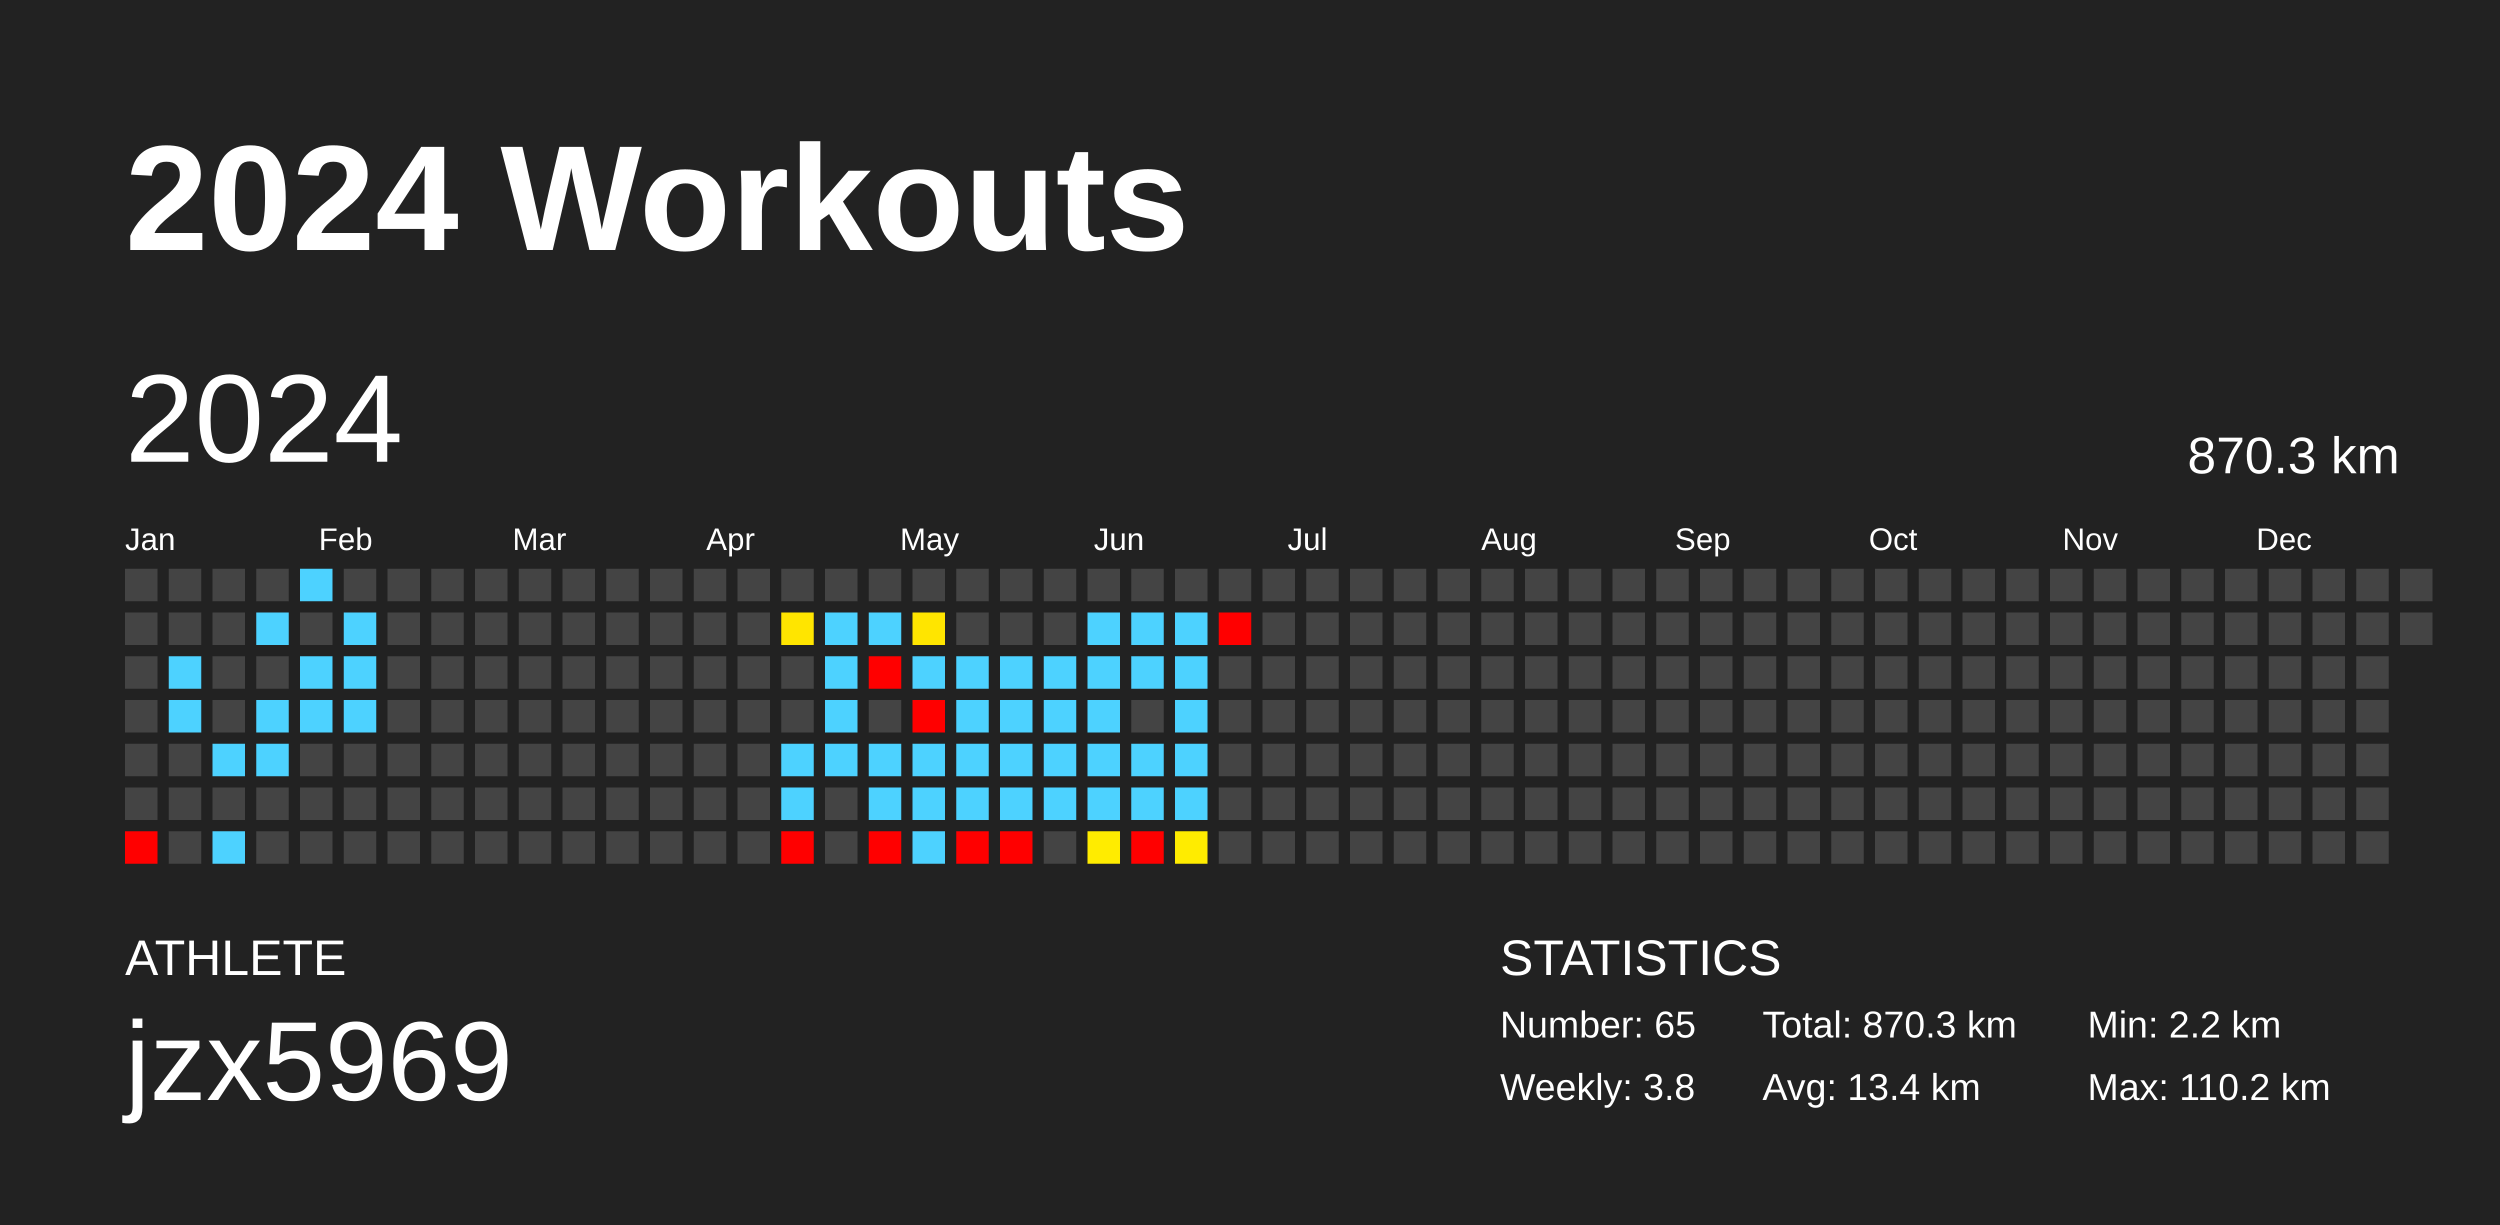
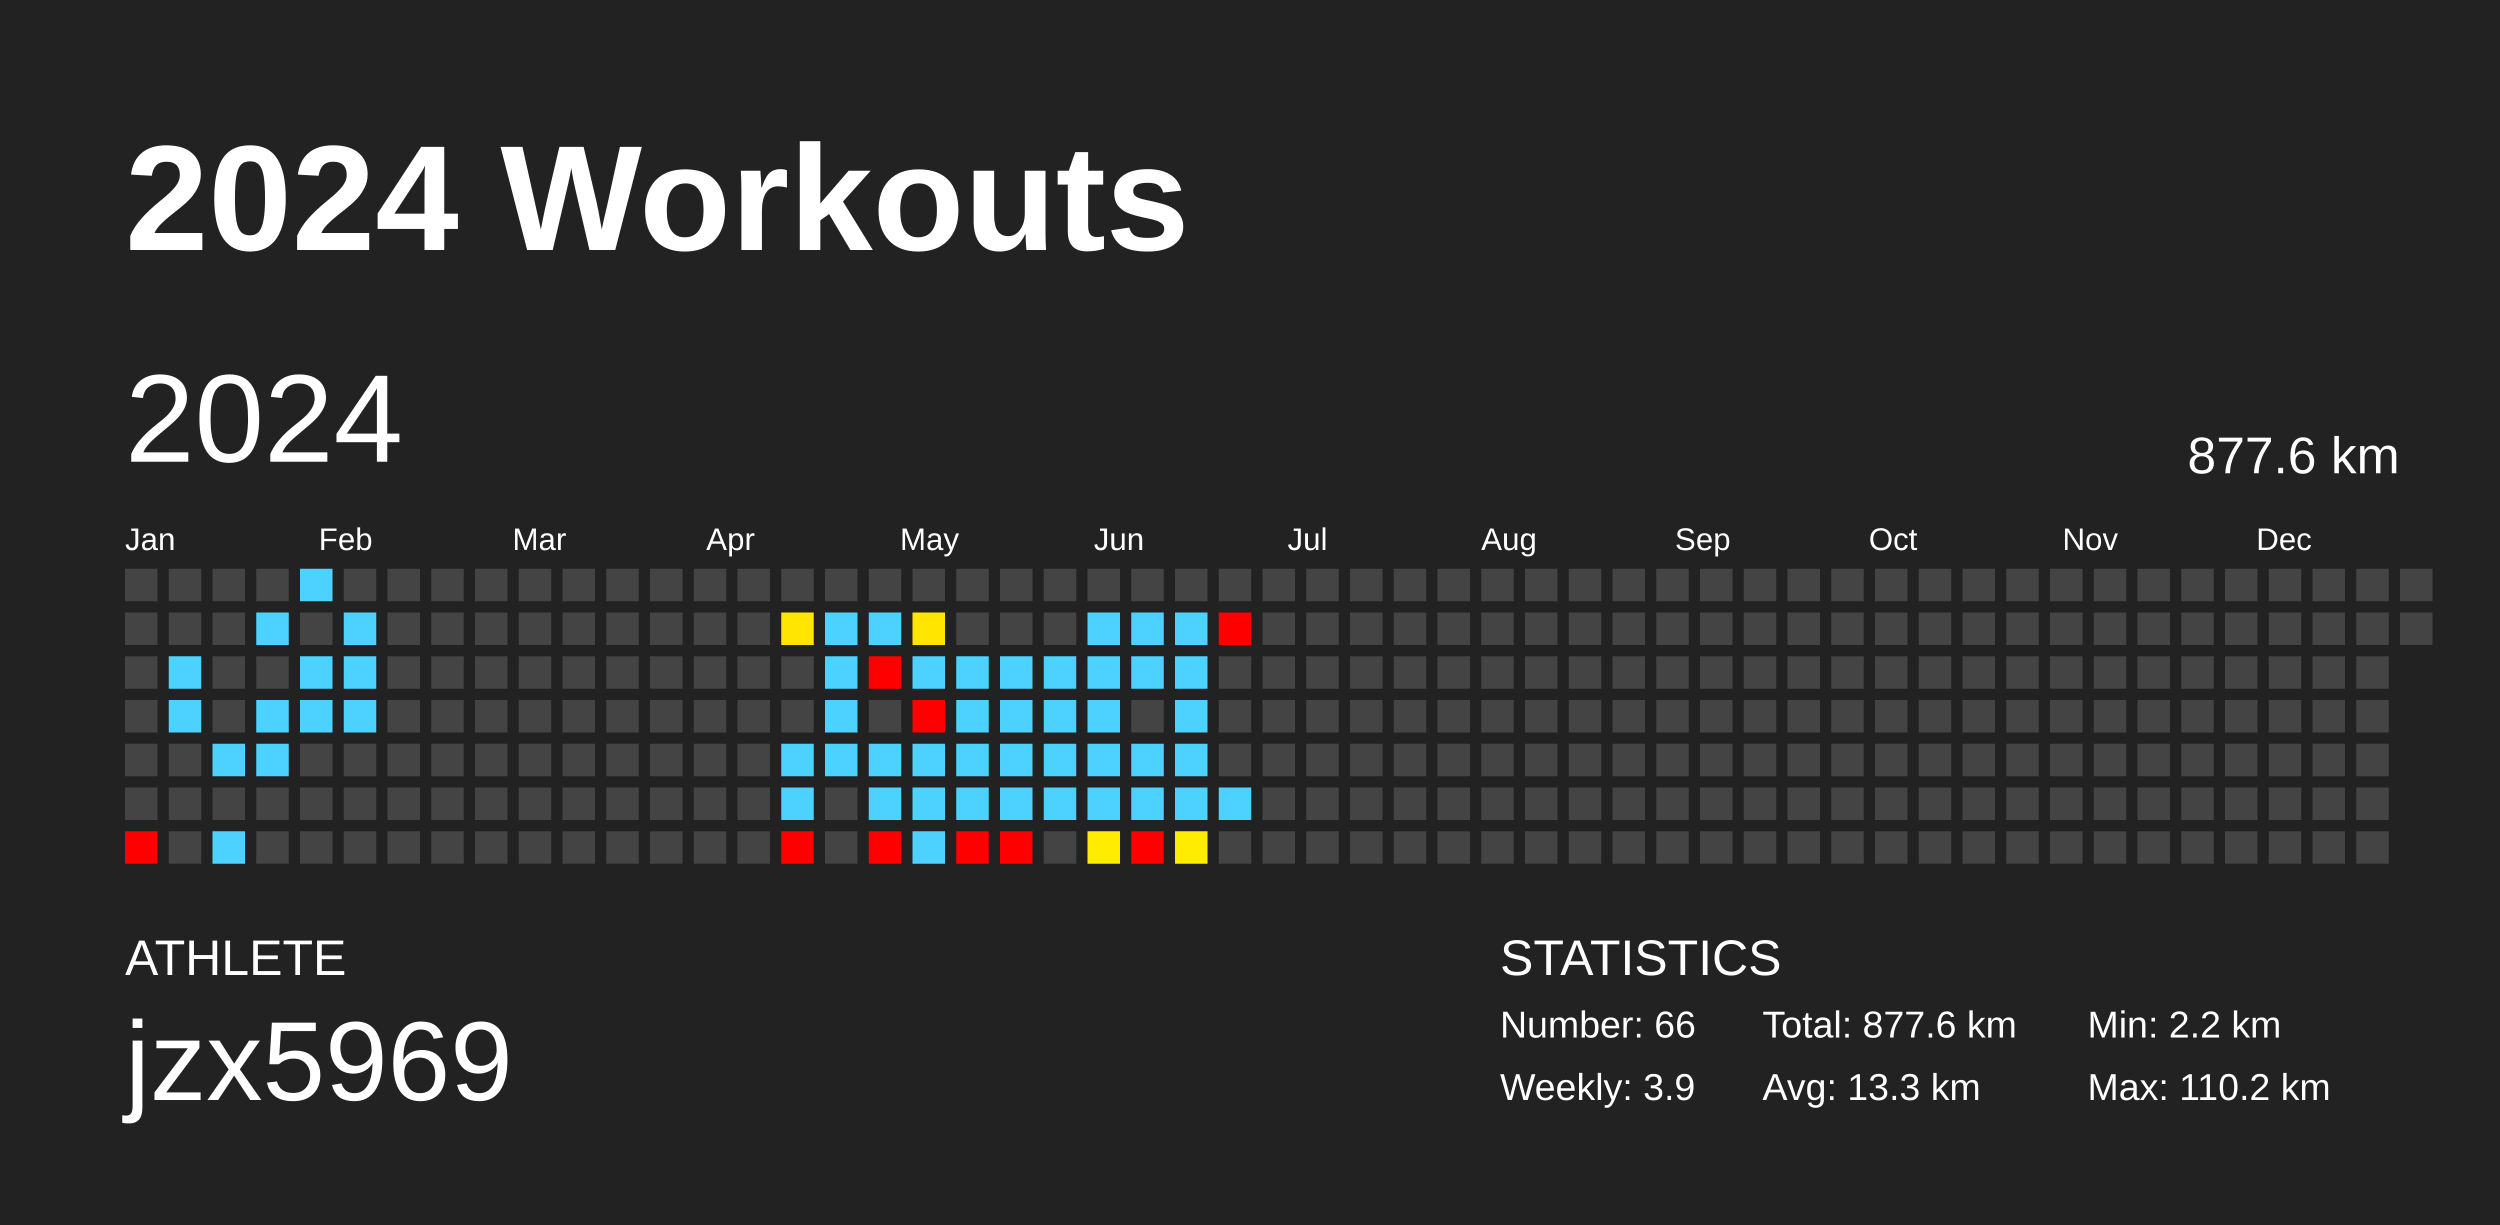
<svg xmlns="http://www.w3.org/2000/svg" baseProfile="full" height="98mm" version="1.1" viewBox="0,0,200,98" width="200mm">
  <defs />
  <rect fill="#222222" height="98" width="200" x="0" y="0" />
  <text fill="#FFFFFF" style="font-size:12px; font-family:Arial; font-weight:bold;" x="10" y="20">2024 Workouts</text>
  <text fill="#FFFFFF" style="font-size:4px; font-family:Arial" x="10" y="78">ATHLETE</text>
  <text fill="#FFFFFF" style="font-size:9px; font-family:Arial" x="10" y="88">jzx5969</text>
  <text fill="#FFFFFF" style="font-size:4px; font-family:Arial" x="120" y="78">STATISTICS</text>
-   <text fill="#FFFFFF" style="font-size:3px; font-family:Arial" x="120" y="83">Number: 65</text>
-   <text fill="#FFFFFF" style="font-size:3px; font-family:Arial" x="120" y="88">Weekly: 3.8</text>
-   <text fill="#FFFFFF" style="font-size:3px; font-family:Arial" x="141" y="83">Total: 870.3 km</text>
-   <text fill="#FFFFFF" style="font-size:3px; font-family:Arial" x="141" y="88">Avg: 13.4 km</text>
+   <text fill="#FFFFFF" style="font-size:3px; font-family:Arial" x="120" y="83">Number: 66</text>
+   <text fill="#FFFFFF" style="font-size:3px; font-family:Arial" x="120" y="88">Weekly: 3.9</text>
+   <text fill="#FFFFFF" style="font-size:3px; font-family:Arial" x="141" y="83">Total: 877.6 km</text>
+   <text fill="#FFFFFF" style="font-size:3px; font-family:Arial" x="141" y="88">Avg: 13.3 km</text>
  <text fill="#FFFFFF" style="font-size:3px; font-family:Arial" x="167" y="83">Min: 2.2 km</text>
  <text fill="#FFFFFF" style="font-size:3px; font-family:Arial" x="167" y="88">Max: 110.2 km</text>
  <text dominant-baseline="hanging" fill="#FFFFFF" style="font-size:10.0px; font-family:Arial;" x="10" y="30">2024</text>
-   <text dominant-baseline="hanging" fill="#FFFFFF" style="font-size:4.125px; font-family:Arial;" x="175" y="35">870.3 km</text>
+   <text dominant-baseline="hanging" fill="#FFFFFF" style="font-size:4.125px; font-family:Arial;" x="175" y="35">877.6 km</text>
  <text fill="#FFFFFF" style="font-size:2.5px; font-family:Arial" x="10.0" y="44">Jan</text>
  <text fill="#FFFFFF" style="font-size:2.5px; font-family:Arial" x="25.5" y="44">Feb</text>
  <text fill="#FFFFFF" style="font-size:2.5px; font-family:Arial" x="41.0" y="44">Mar</text>
  <text fill="#FFFFFF" style="font-size:2.5px; font-family:Arial" x="56.5" y="44">Apr</text>
  <text fill="#FFFFFF" style="font-size:2.5px; font-family:Arial" x="72.0" y="44">May</text>
  <text fill="#FFFFFF" style="font-size:2.5px; font-family:Arial" x="87.5" y="44">Jun</text>
  <text fill="#FFFFFF" style="font-size:2.5px; font-family:Arial" x="103.0" y="44">Jul</text>
  <text fill="#FFFFFF" style="font-size:2.5px; font-family:Arial" x="118.5" y="44">Aug</text>
  <text fill="#FFFFFF" style="font-size:2.5px; font-family:Arial" x="134.0" y="44">Sep</text>
  <text fill="#FFFFFF" style="font-size:2.5px; font-family:Arial" x="149.5" y="44">Oct</text>
  <text fill="#FFFFFF" style="font-size:2.5px; font-family:Arial" x="165.0" y="44">Nov</text>
  <text fill="#FFFFFF" style="font-size:2.5px; font-family:Arial" x="180.5" y="44">Dec</text>
  <rect fill="#444444" height="2.6" width="2.6" x="10.0" y="45.5" />
  <rect fill="#444444" height="2.6" width="2.6" x="10.0" y="49.0" />
  <rect fill="#444444" height="2.6" width="2.6" x="10.0" y="52.5" />
  <rect fill="#444444" height="2.6" width="2.6" x="10.0" y="56.0" />
  <rect fill="#444444" height="2.6" width="2.6" x="10.0" y="59.5" />
  <rect fill="#444444" height="2.6" width="2.6" x="10.0" y="63.0" />
  <rect fill="red" height="2.6" width="2.6" x="10.0" y="66.5" />
  <rect fill="#444444" height="2.6" width="2.6" x="13.5" y="45.5" />
  <rect fill="#444444" height="2.6" width="2.6" x="13.5" y="49.0" />
  <rect fill="#4dd2ff" height="2.6" width="2.6" x="13.5" y="52.5" />
  <rect fill="#4dd2ff" height="2.6" width="2.6" x="13.5" y="56.0" />
  <rect fill="#444444" height="2.6" width="2.6" x="13.5" y="59.5" />
  <rect fill="#444444" height="2.6" width="2.6" x="13.5" y="63.0" />
  <rect fill="#444444" height="2.6" width="2.6" x="13.5" y="66.5" />
  <rect fill="#444444" height="2.6" width="2.6" x="17.0" y="45.5" />
  <rect fill="#444444" height="2.6" width="2.6" x="17.0" y="49.0" />
  <rect fill="#444444" height="2.6" width="2.6" x="17.0" y="52.5" />
  <rect fill="#444444" height="2.6" width="2.6" x="17.0" y="56.0" />
  <rect fill="#4dd2ff" height="2.6" width="2.6" x="17.0" y="59.5" />
  <rect fill="#444444" height="2.6" width="2.6" x="17.0" y="63.0" />
  <rect fill="#4dd2ff" height="2.6" width="2.6" x="17.0" y="66.5" />
  <rect fill="#444444" height="2.6" width="2.6" x="20.5" y="45.5" />
  <rect fill="#4dd2ff" height="2.6" width="2.6" x="20.5" y="49.0" />
  <rect fill="#444444" height="2.6" width="2.6" x="20.5" y="52.5" />
  <rect fill="#4dd2ff" height="2.6" width="2.6" x="20.5" y="56.0" />
  <rect fill="#4dd2ff" height="2.6" width="2.6" x="20.5" y="59.5" />
  <rect fill="#444444" height="2.6" width="2.6" x="20.5" y="63.0" />
  <rect fill="#444444" height="2.6" width="2.6" x="20.5" y="66.5" />
  <rect fill="#4dd2ff" height="2.6" width="2.6" x="24.0" y="45.5" />
  <rect fill="#444444" height="2.6" width="2.6" x="24.0" y="49.0" />
  <rect fill="#4dd2ff" height="2.6" width="2.6" x="24.0" y="52.5" />
  <rect fill="#4dd2ff" height="2.6" width="2.6" x="24.0" y="56.0" />
  <rect fill="#444444" height="2.6" width="2.6" x="24.0" y="59.5" />
  <rect fill="#444444" height="2.6" width="2.6" x="24.0" y="63.0" />
  <rect fill="#444444" height="2.6" width="2.6" x="24.0" y="66.5" />
  <rect fill="#444444" height="2.6" width="2.6" x="27.5" y="45.5" />
  <rect fill="#4dd2ff" height="2.6" width="2.6" x="27.5" y="49.0" />
  <rect fill="#4dd2ff" height="2.6" width="2.6" x="27.5" y="52.5" />
  <rect fill="#4dd2ff" height="2.6" width="2.6" x="27.5" y="56.0" />
  <rect fill="#444444" height="2.6" width="2.6" x="27.5" y="59.5" />
  <rect fill="#444444" height="2.6" width="2.6" x="27.5" y="63.0" />
  <rect fill="#444444" height="2.6" width="2.6" x="27.5" y="66.5" />
  <rect fill="#444444" height="2.6" width="2.6" x="31.0" y="45.5" />
  <rect fill="#444444" height="2.6" width="2.6" x="31.0" y="49.0" />
  <rect fill="#444444" height="2.6" width="2.6" x="31.0" y="52.5" />
  <rect fill="#444444" height="2.6" width="2.6" x="31.0" y="56.0" />
  <rect fill="#444444" height="2.6" width="2.6" x="31.0" y="59.5" />
  <rect fill="#444444" height="2.6" width="2.6" x="31.0" y="63.0" />
  <rect fill="#444444" height="2.6" width="2.6" x="31.0" y="66.5" />
  <rect fill="#444444" height="2.6" width="2.6" x="34.5" y="45.5" />
  <rect fill="#444444" height="2.6" width="2.6" x="34.5" y="49.0" />
  <rect fill="#444444" height="2.6" width="2.6" x="34.5" y="52.5" />
  <rect fill="#444444" height="2.6" width="2.6" x="34.5" y="56.0" />
  <rect fill="#444444" height="2.6" width="2.6" x="34.5" y="59.5" />
  <rect fill="#444444" height="2.6" width="2.6" x="34.5" y="63.0" />
  <rect fill="#444444" height="2.6" width="2.6" x="34.5" y="66.5" />
  <rect fill="#444444" height="2.6" width="2.6" x="38.0" y="45.5" />
  <rect fill="#444444" height="2.6" width="2.6" x="38.0" y="49.0" />
  <rect fill="#444444" height="2.6" width="2.6" x="38.0" y="52.5" />
  <rect fill="#444444" height="2.6" width="2.6" x="38.0" y="56.0" />
  <rect fill="#444444" height="2.6" width="2.6" x="38.0" y="59.5" />
  <rect fill="#444444" height="2.6" width="2.6" x="38.0" y="63.0" />
  <rect fill="#444444" height="2.6" width="2.6" x="38.0" y="66.5" />
  <rect fill="#444444" height="2.6" width="2.6" x="41.5" y="45.5" />
  <rect fill="#444444" height="2.6" width="2.6" x="41.5" y="49.0" />
  <rect fill="#444444" height="2.6" width="2.6" x="41.5" y="52.5" />
  <rect fill="#444444" height="2.6" width="2.6" x="41.5" y="56.0" />
  <rect fill="#444444" height="2.6" width="2.6" x="41.5" y="59.5" />
  <rect fill="#444444" height="2.6" width="2.6" x="41.5" y="63.0" />
  <rect fill="#444444" height="2.6" width="2.6" x="41.5" y="66.5" />
  <rect fill="#444444" height="2.6" width="2.6" x="45.0" y="45.5" />
  <rect fill="#444444" height="2.6" width="2.6" x="45.0" y="49.0" />
  <rect fill="#444444" height="2.6" width="2.6" x="45.0" y="52.5" />
  <rect fill="#444444" height="2.6" width="2.6" x="45.0" y="56.0" />
  <rect fill="#444444" height="2.6" width="2.6" x="45.0" y="59.5" />
  <rect fill="#444444" height="2.6" width="2.6" x="45.0" y="63.0" />
  <rect fill="#444444" height="2.6" width="2.6" x="45.0" y="66.5" />
  <rect fill="#444444" height="2.6" width="2.6" x="48.5" y="45.5" />
  <rect fill="#444444" height="2.6" width="2.6" x="48.5" y="49.0" />
  <rect fill="#444444" height="2.6" width="2.6" x="48.5" y="52.5" />
  <rect fill="#444444" height="2.6" width="2.6" x="48.5" y="56.0" />
  <rect fill="#444444" height="2.6" width="2.6" x="48.5" y="59.5" />
  <rect fill="#444444" height="2.6" width="2.6" x="48.5" y="63.0" />
  <rect fill="#444444" height="2.6" width="2.6" x="48.5" y="66.5" />
  <rect fill="#444444" height="2.6" width="2.6" x="52.0" y="45.5" />
  <rect fill="#444444" height="2.6" width="2.6" x="52.0" y="49.0" />
  <rect fill="#444444" height="2.6" width="2.6" x="52.0" y="52.5" />
  <rect fill="#444444" height="2.6" width="2.6" x="52.0" y="56.0" />
  <rect fill="#444444" height="2.6" width="2.6" x="52.0" y="59.5" />
  <rect fill="#444444" height="2.6" width="2.6" x="52.0" y="63.0" />
  <rect fill="#444444" height="2.6" width="2.6" x="52.0" y="66.5" />
  <rect fill="#444444" height="2.6" width="2.6" x="55.5" y="45.5" />
  <rect fill="#444444" height="2.6" width="2.6" x="55.5" y="49.0" />
  <rect fill="#444444" height="2.6" width="2.6" x="55.5" y="52.5" />
  <rect fill="#444444" height="2.6" width="2.6" x="55.5" y="56.0" />
  <rect fill="#444444" height="2.6" width="2.6" x="55.5" y="59.5" />
  <rect fill="#444444" height="2.6" width="2.6" x="55.5" y="63.0" />
  <rect fill="#444444" height="2.6" width="2.6" x="55.5" y="66.5" />
  <rect fill="#444444" height="2.6" width="2.6" x="59.0" y="45.5" />
  <rect fill="#444444" height="2.6" width="2.6" x="59.0" y="49.0" />
  <rect fill="#444444" height="2.6" width="2.6" x="59.0" y="52.5" />
  <rect fill="#444444" height="2.6" width="2.6" x="59.0" y="56.0" />
  <rect fill="#444444" height="2.6" width="2.6" x="59.0" y="59.5" />
  <rect fill="#444444" height="2.6" width="2.6" x="59.0" y="63.0" />
  <rect fill="#444444" height="2.6" width="2.6" x="59.0" y="66.5" />
  <rect fill="#444444" height="2.6" width="2.6" x="62.5" y="45.5" />
  <rect fill="#ffe500" height="2.6" width="2.6" x="62.5" y="49.0" />
  <rect fill="#444444" height="2.6" width="2.6" x="62.5" y="52.5" />
  <rect fill="#444444" height="2.6" width="2.6" x="62.5" y="56.0" />
  <rect fill="#4dd2ff" height="2.6" width="2.6" x="62.5" y="59.5" />
  <rect fill="#4dd2ff" height="2.6" width="2.6" x="62.5" y="63.0" />
  <rect fill="red" height="2.6" width="2.6" x="62.5" y="66.5" />
  <rect fill="#444444" height="2.6" width="2.6" x="66.0" y="45.5" />
  <rect fill="#4dd2ff" height="2.6" width="2.6" x="66.0" y="49.0" />
  <rect fill="#4dd2ff" height="2.6" width="2.6" x="66.0" y="52.5" />
  <rect fill="#4dd2ff" height="2.6" width="2.6" x="66.0" y="56.0" />
  <rect fill="#4dd2ff" height="2.6" width="2.6" x="66.0" y="59.5" />
  <rect fill="#444444" height="2.6" width="2.6" x="66.0" y="63.0" />
  <rect fill="#444444" height="2.6" width="2.6" x="66.0" y="66.5" />
  <rect fill="#444444" height="2.6" width="2.6" x="69.5" y="45.5" />
  <rect fill="#4dd2ff" height="2.6" width="2.6" x="69.5" y="49.0" />
  <rect fill="red" height="2.6" width="2.6" x="69.5" y="52.5" />
  <rect fill="#444444" height="2.6" width="2.6" x="69.5" y="56.0" />
  <rect fill="#4dd2ff" height="2.6" width="2.6" x="69.5" y="59.5" />
  <rect fill="#4dd2ff" height="2.6" width="2.6" x="69.5" y="63.0" />
  <rect fill="red" height="2.6" width="2.6" x="69.5" y="66.5" />
  <rect fill="#444444" height="2.6" width="2.6" x="73.0" y="45.5" />
  <rect fill="#ffe500" height="2.6" width="2.6" x="73.0" y="49.0" />
  <rect fill="#4dd2ff" height="2.6" width="2.6" x="73.0" y="52.5" />
  <rect fill="red" height="2.6" width="2.6" x="73.0" y="56.0" />
  <rect fill="#4dd2ff" height="2.6" width="2.6" x="73.0" y="59.5" />
  <rect fill="#4dd2ff" height="2.6" width="2.6" x="73.0" y="63.0" />
  <rect fill="#4dd2ff" height="2.6" width="2.6" x="73.0" y="66.5" />
  <rect fill="#444444" height="2.6" width="2.6" x="76.5" y="45.5" />
  <rect fill="#444444" height="2.6" width="2.6" x="76.5" y="49.0" />
  <rect fill="#4dd2ff" height="2.6" width="2.6" x="76.5" y="52.5" />
  <rect fill="#4dd2ff" height="2.6" width="2.6" x="76.5" y="56.0" />
  <rect fill="#4dd2ff" height="2.6" width="2.6" x="76.5" y="59.5" />
  <rect fill="#4dd2ff" height="2.6" width="2.6" x="76.5" y="63.0" />
  <rect fill="red" height="2.6" width="2.6" x="76.5" y="66.5" />
  <rect fill="#444444" height="2.6" width="2.6" x="80.0" y="45.5" />
  <rect fill="#444444" height="2.6" width="2.6" x="80.0" y="49.0" />
  <rect fill="#4dd2ff" height="2.6" width="2.6" x="80.0" y="52.5" />
  <rect fill="#4dd2ff" height="2.6" width="2.6" x="80.0" y="56.0" />
  <rect fill="#4dd2ff" height="2.6" width="2.6" x="80.0" y="59.5" />
  <rect fill="#4dd2ff" height="2.6" width="2.6" x="80.0" y="63.0" />
  <rect fill="red" height="2.6" width="2.6" x="80.0" y="66.5" />
  <rect fill="#444444" height="2.6" width="2.6" x="83.5" y="45.5" />
  <rect fill="#444444" height="2.6" width="2.6" x="83.5" y="49.0" />
  <rect fill="#4dd2ff" height="2.6" width="2.6" x="83.5" y="52.5" />
  <rect fill="#4dd2ff" height="2.6" width="2.6" x="83.5" y="56.0" />
  <rect fill="#4dd2ff" height="2.6" width="2.6" x="83.5" y="59.5" />
  <rect fill="#4dd2ff" height="2.6" width="2.6" x="83.5" y="63.0" />
  <rect fill="#444444" height="2.6" width="2.6" x="83.5" y="66.5" />
  <rect fill="#444444" height="2.6" width="2.6" x="87.0" y="45.5" />
  <rect fill="#4dd2ff" height="2.6" width="2.6" x="87.0" y="49.0" />
  <rect fill="#4dd2ff" height="2.6" width="2.6" x="87.0" y="52.5" />
  <rect fill="#4dd2ff" height="2.6" width="2.6" x="87.0" y="56.0" />
  <rect fill="#4dd2ff" height="2.6" width="2.6" x="87.0" y="59.5" />
  <rect fill="#4dd2ff" height="2.6" width="2.6" x="87.0" y="63.0" />
  <rect fill="#ffec00" height="2.6" width="2.6" x="87.0" y="66.5" />
  <rect fill="#444444" height="2.6" width="2.6" x="90.5" y="45.5" />
  <rect fill="#4dd2ff" height="2.6" width="2.6" x="90.5" y="49.0" />
  <rect fill="#4dd2ff" height="2.6" width="2.6" x="90.5" y="52.5" />
  <rect fill="#444444" height="2.6" width="2.6" x="90.5" y="56.0" />
  <rect fill="#4dd2ff" height="2.6" width="2.6" x="90.5" y="59.5" />
  <rect fill="#4dd2ff" height="2.6" width="2.6" x="90.5" y="63.0" />
  <rect fill="red" height="2.6" width="2.6" x="90.5" y="66.5" />
  <rect fill="#444444" height="2.6" width="2.6" x="94.0" y="45.5" />
  <rect fill="#4dd2ff" height="2.6" width="2.6" x="94.0" y="49.0" />
  <rect fill="#4dd2ff" height="2.6" width="2.6" x="94.0" y="52.5" />
  <rect fill="#4dd2ff" height="2.6" width="2.6" x="94.0" y="56.0" />
  <rect fill="#4dd2ff" height="2.6" width="2.6" x="94.0" y="59.5" />
  <rect fill="#4dd2ff" height="2.6" width="2.6" x="94.0" y="63.0" />
  <rect fill="#ffec00" height="2.6" width="2.6" x="94.0" y="66.5" />
  <rect fill="#444444" height="2.6" width="2.6" x="97.5" y="45.5" />
  <rect fill="red" height="2.6" width="2.6" x="97.5" y="49.0" />
  <rect fill="#444444" height="2.6" width="2.6" x="97.5" y="52.5" />
  <rect fill="#444444" height="2.6" width="2.6" x="97.5" y="56.0" />
  <rect fill="#444444" height="2.6" width="2.6" x="97.5" y="59.5" />
-   <rect fill="#444444" height="2.6" width="2.6" x="97.5" y="63.0" />
+   <rect fill="#4dd2ff" height="2.6" width="2.6" x="97.5" y="63.0" />
  <rect fill="#444444" height="2.6" width="2.6" x="97.5" y="66.5" />
  <rect fill="#444444" height="2.6" width="2.6" x="101.0" y="45.5" />
  <rect fill="#444444" height="2.6" width="2.6" x="101.0" y="49.0" />
  <rect fill="#444444" height="2.6" width="2.6" x="101.0" y="52.5" />
  <rect fill="#444444" height="2.6" width="2.6" x="101.0" y="56.0" />
  <rect fill="#444444" height="2.6" width="2.6" x="101.0" y="59.5" />
  <rect fill="#444444" height="2.6" width="2.6" x="101.0" y="63.0" />
  <rect fill="#444444" height="2.6" width="2.6" x="101.0" y="66.5" />
  <rect fill="#444444" height="2.6" width="2.6" x="104.5" y="45.5" />
  <rect fill="#444444" height="2.6" width="2.6" x="104.5" y="49.0" />
  <rect fill="#444444" height="2.6" width="2.6" x="104.5" y="52.5" />
  <rect fill="#444444" height="2.6" width="2.6" x="104.5" y="56.0" />
  <rect fill="#444444" height="2.6" width="2.6" x="104.5" y="59.5" />
  <rect fill="#444444" height="2.6" width="2.6" x="104.5" y="63.0" />
  <rect fill="#444444" height="2.6" width="2.6" x="104.5" y="66.5" />
  <rect fill="#444444" height="2.6" width="2.6" x="108.0" y="45.5" />
  <rect fill="#444444" height="2.6" width="2.6" x="108.0" y="49.0" />
  <rect fill="#444444" height="2.6" width="2.6" x="108.0" y="52.5" />
  <rect fill="#444444" height="2.6" width="2.6" x="108.0" y="56.0" />
  <rect fill="#444444" height="2.6" width="2.6" x="108.0" y="59.5" />
  <rect fill="#444444" height="2.6" width="2.6" x="108.0" y="63.0" />
  <rect fill="#444444" height="2.6" width="2.6" x="108.0" y="66.5" />
  <rect fill="#444444" height="2.6" width="2.6" x="111.5" y="45.5" />
  <rect fill="#444444" height="2.6" width="2.6" x="111.5" y="49.0" />
  <rect fill="#444444" height="2.6" width="2.6" x="111.5" y="52.5" />
  <rect fill="#444444" height="2.6" width="2.6" x="111.5" y="56.0" />
  <rect fill="#444444" height="2.6" width="2.6" x="111.5" y="59.5" />
  <rect fill="#444444" height="2.6" width="2.6" x="111.5" y="63.0" />
  <rect fill="#444444" height="2.6" width="2.6" x="111.5" y="66.5" />
  <rect fill="#444444" height="2.6" width="2.6" x="115.0" y="45.5" />
  <rect fill="#444444" height="2.6" width="2.6" x="115.0" y="49.0" />
  <rect fill="#444444" height="2.6" width="2.6" x="115.0" y="52.5" />
  <rect fill="#444444" height="2.6" width="2.6" x="115.0" y="56.0" />
  <rect fill="#444444" height="2.6" width="2.6" x="115.0" y="59.5" />
  <rect fill="#444444" height="2.6" width="2.6" x="115.0" y="63.0" />
  <rect fill="#444444" height="2.6" width="2.6" x="115.0" y="66.5" />
  <rect fill="#444444" height="2.6" width="2.6" x="118.5" y="45.5" />
  <rect fill="#444444" height="2.6" width="2.6" x="118.5" y="49.0" />
  <rect fill="#444444" height="2.6" width="2.6" x="118.5" y="52.5" />
  <rect fill="#444444" height="2.6" width="2.6" x="118.5" y="56.0" />
  <rect fill="#444444" height="2.6" width="2.6" x="118.5" y="59.5" />
  <rect fill="#444444" height="2.6" width="2.6" x="118.5" y="63.0" />
  <rect fill="#444444" height="2.6" width="2.6" x="118.5" y="66.5" />
  <rect fill="#444444" height="2.6" width="2.6" x="122.0" y="45.5" />
  <rect fill="#444444" height="2.6" width="2.6" x="122.0" y="49.0" />
  <rect fill="#444444" height="2.6" width="2.6" x="122.0" y="52.5" />
  <rect fill="#444444" height="2.6" width="2.6" x="122.0" y="56.0" />
  <rect fill="#444444" height="2.6" width="2.6" x="122.0" y="59.5" />
  <rect fill="#444444" height="2.6" width="2.6" x="122.0" y="63.0" />
  <rect fill="#444444" height="2.6" width="2.6" x="122.0" y="66.5" />
  <rect fill="#444444" height="2.6" width="2.6" x="125.5" y="45.5" />
  <rect fill="#444444" height="2.6" width="2.6" x="125.5" y="49.0" />
  <rect fill="#444444" height="2.6" width="2.6" x="125.5" y="52.5" />
  <rect fill="#444444" height="2.6" width="2.6" x="125.5" y="56.0" />
  <rect fill="#444444" height="2.6" width="2.6" x="125.5" y="59.5" />
  <rect fill="#444444" height="2.6" width="2.6" x="125.5" y="63.0" />
  <rect fill="#444444" height="2.6" width="2.6" x="125.5" y="66.5" />
  <rect fill="#444444" height="2.6" width="2.6" x="129.0" y="45.5" />
  <rect fill="#444444" height="2.6" width="2.6" x="129.0" y="49.0" />
  <rect fill="#444444" height="2.6" width="2.6" x="129.0" y="52.5" />
  <rect fill="#444444" height="2.6" width="2.6" x="129.0" y="56.0" />
  <rect fill="#444444" height="2.6" width="2.6" x="129.0" y="59.5" />
  <rect fill="#444444" height="2.6" width="2.6" x="129.0" y="63.0" />
  <rect fill="#444444" height="2.6" width="2.6" x="129.0" y="66.5" />
  <rect fill="#444444" height="2.6" width="2.6" x="132.5" y="45.5" />
  <rect fill="#444444" height="2.6" width="2.6" x="132.5" y="49.0" />
  <rect fill="#444444" height="2.6" width="2.6" x="132.5" y="52.5" />
  <rect fill="#444444" height="2.6" width="2.6" x="132.5" y="56.0" />
  <rect fill="#444444" height="2.6" width="2.6" x="132.5" y="59.5" />
  <rect fill="#444444" height="2.6" width="2.6" x="132.5" y="63.0" />
  <rect fill="#444444" height="2.6" width="2.6" x="132.5" y="66.5" />
  <rect fill="#444444" height="2.6" width="2.6" x="136.0" y="45.5" />
  <rect fill="#444444" height="2.6" width="2.6" x="136.0" y="49.0" />
  <rect fill="#444444" height="2.6" width="2.6" x="136.0" y="52.5" />
  <rect fill="#444444" height="2.6" width="2.6" x="136.0" y="56.0" />
  <rect fill="#444444" height="2.6" width="2.6" x="136.0" y="59.5" />
  <rect fill="#444444" height="2.6" width="2.6" x="136.0" y="63.0" />
  <rect fill="#444444" height="2.6" width="2.6" x="136.0" y="66.5" />
  <rect fill="#444444" height="2.6" width="2.6" x="139.5" y="45.5" />
  <rect fill="#444444" height="2.6" width="2.6" x="139.5" y="49.0" />
  <rect fill="#444444" height="2.6" width="2.6" x="139.5" y="52.5" />
  <rect fill="#444444" height="2.6" width="2.6" x="139.5" y="56.0" />
  <rect fill="#444444" height="2.6" width="2.6" x="139.5" y="59.5" />
  <rect fill="#444444" height="2.6" width="2.6" x="139.5" y="63.0" />
  <rect fill="#444444" height="2.6" width="2.6" x="139.5" y="66.5" />
  <rect fill="#444444" height="2.6" width="2.6" x="143.0" y="45.5" />
  <rect fill="#444444" height="2.6" width="2.6" x="143.0" y="49.0" />
  <rect fill="#444444" height="2.6" width="2.6" x="143.0" y="52.5" />
  <rect fill="#444444" height="2.6" width="2.6" x="143.0" y="56.0" />
  <rect fill="#444444" height="2.6" width="2.6" x="143.0" y="59.5" />
  <rect fill="#444444" height="2.6" width="2.6" x="143.0" y="63.0" />
  <rect fill="#444444" height="2.6" width="2.6" x="143.0" y="66.5" />
  <rect fill="#444444" height="2.6" width="2.6" x="146.5" y="45.5" />
  <rect fill="#444444" height="2.6" width="2.6" x="146.5" y="49.0" />
  <rect fill="#444444" height="2.6" width="2.6" x="146.5" y="52.5" />
  <rect fill="#444444" height="2.6" width="2.6" x="146.5" y="56.0" />
  <rect fill="#444444" height="2.6" width="2.6" x="146.5" y="59.5" />
  <rect fill="#444444" height="2.6" width="2.6" x="146.5" y="63.0" />
  <rect fill="#444444" height="2.6" width="2.6" x="146.5" y="66.5" />
  <rect fill="#444444" height="2.6" width="2.6" x="150.0" y="45.5" />
  <rect fill="#444444" height="2.6" width="2.6" x="150.0" y="49.0" />
  <rect fill="#444444" height="2.6" width="2.6" x="150.0" y="52.5" />
  <rect fill="#444444" height="2.6" width="2.6" x="150.0" y="56.0" />
  <rect fill="#444444" height="2.6" width="2.6" x="150.0" y="59.5" />
  <rect fill="#444444" height="2.6" width="2.6" x="150.0" y="63.0" />
  <rect fill="#444444" height="2.6" width="2.6" x="150.0" y="66.5" />
  <rect fill="#444444" height="2.6" width="2.6" x="153.5" y="45.5" />
  <rect fill="#444444" height="2.6" width="2.6" x="153.5" y="49.0" />
  <rect fill="#444444" height="2.6" width="2.6" x="153.5" y="52.5" />
  <rect fill="#444444" height="2.6" width="2.6" x="153.5" y="56.0" />
  <rect fill="#444444" height="2.6" width="2.6" x="153.5" y="59.5" />
  <rect fill="#444444" height="2.6" width="2.6" x="153.5" y="63.0" />
  <rect fill="#444444" height="2.6" width="2.6" x="153.5" y="66.5" />
  <rect fill="#444444" height="2.6" width="2.6" x="157.0" y="45.5" />
  <rect fill="#444444" height="2.6" width="2.6" x="157.0" y="49.0" />
  <rect fill="#444444" height="2.6" width="2.6" x="157.0" y="52.5" />
  <rect fill="#444444" height="2.6" width="2.6" x="157.0" y="56.0" />
  <rect fill="#444444" height="2.6" width="2.6" x="157.0" y="59.5" />
  <rect fill="#444444" height="2.6" width="2.6" x="157.0" y="63.0" />
  <rect fill="#444444" height="2.6" width="2.6" x="157.0" y="66.5" />
  <rect fill="#444444" height="2.6" width="2.6" x="160.5" y="45.5" />
  <rect fill="#444444" height="2.6" width="2.6" x="160.5" y="49.0" />
  <rect fill="#444444" height="2.6" width="2.6" x="160.5" y="52.5" />
  <rect fill="#444444" height="2.6" width="2.6" x="160.5" y="56.0" />
  <rect fill="#444444" height="2.6" width="2.6" x="160.5" y="59.5" />
  <rect fill="#444444" height="2.6" width="2.6" x="160.5" y="63.0" />
  <rect fill="#444444" height="2.6" width="2.6" x="160.5" y="66.5" />
  <rect fill="#444444" height="2.6" width="2.6" x="164.0" y="45.5" />
  <rect fill="#444444" height="2.6" width="2.6" x="164.0" y="49.0" />
  <rect fill="#444444" height="2.6" width="2.6" x="164.0" y="52.5" />
  <rect fill="#444444" height="2.6" width="2.6" x="164.0" y="56.0" />
  <rect fill="#444444" height="2.6" width="2.6" x="164.0" y="59.5" />
  <rect fill="#444444" height="2.6" width="2.6" x="164.0" y="63.0" />
  <rect fill="#444444" height="2.6" width="2.6" x="164.0" y="66.5" />
  <rect fill="#444444" height="2.6" width="2.6" x="167.5" y="45.5" />
  <rect fill="#444444" height="2.6" width="2.6" x="167.5" y="49.0" />
  <rect fill="#444444" height="2.6" width="2.6" x="167.5" y="52.5" />
  <rect fill="#444444" height="2.6" width="2.6" x="167.5" y="56.0" />
  <rect fill="#444444" height="2.6" width="2.6" x="167.5" y="59.5" />
  <rect fill="#444444" height="2.6" width="2.6" x="167.5" y="63.0" />
  <rect fill="#444444" height="2.6" width="2.6" x="167.5" y="66.5" />
  <rect fill="#444444" height="2.6" width="2.6" x="171.0" y="45.5" />
  <rect fill="#444444" height="2.6" width="2.6" x="171.0" y="49.0" />
  <rect fill="#444444" height="2.6" width="2.6" x="171.0" y="52.5" />
  <rect fill="#444444" height="2.6" width="2.6" x="171.0" y="56.0" />
  <rect fill="#444444" height="2.6" width="2.6" x="171.0" y="59.5" />
  <rect fill="#444444" height="2.6" width="2.6" x="171.0" y="63.0" />
  <rect fill="#444444" height="2.6" width="2.6" x="171.0" y="66.5" />
  <rect fill="#444444" height="2.6" width="2.6" x="174.5" y="45.5" />
  <rect fill="#444444" height="2.6" width="2.6" x="174.5" y="49.0" />
  <rect fill="#444444" height="2.6" width="2.6" x="174.5" y="52.5" />
  <rect fill="#444444" height="2.6" width="2.6" x="174.5" y="56.0" />
  <rect fill="#444444" height="2.6" width="2.6" x="174.5" y="59.5" />
  <rect fill="#444444" height="2.6" width="2.6" x="174.5" y="63.0" />
  <rect fill="#444444" height="2.6" width="2.6" x="174.5" y="66.5" />
  <rect fill="#444444" height="2.6" width="2.6" x="178.0" y="45.5" />
  <rect fill="#444444" height="2.6" width="2.6" x="178.0" y="49.0" />
  <rect fill="#444444" height="2.6" width="2.6" x="178.0" y="52.5" />
  <rect fill="#444444" height="2.6" width="2.6" x="178.0" y="56.0" />
  <rect fill="#444444" height="2.6" width="2.6" x="178.0" y="59.5" />
  <rect fill="#444444" height="2.6" width="2.6" x="178.0" y="63.0" />
  <rect fill="#444444" height="2.6" width="2.6" x="178.0" y="66.5" />
  <rect fill="#444444" height="2.6" width="2.6" x="181.5" y="45.5" />
  <rect fill="#444444" height="2.6" width="2.6" x="181.5" y="49.0" />
  <rect fill="#444444" height="2.6" width="2.6" x="181.5" y="52.5" />
  <rect fill="#444444" height="2.6" width="2.6" x="181.5" y="56.0" />
  <rect fill="#444444" height="2.6" width="2.6" x="181.5" y="59.5" />
  <rect fill="#444444" height="2.6" width="2.6" x="181.5" y="63.0" />
  <rect fill="#444444" height="2.6" width="2.6" x="181.5" y="66.5" />
  <rect fill="#444444" height="2.6" width="2.6" x="185.0" y="45.5" />
  <rect fill="#444444" height="2.6" width="2.6" x="185.0" y="49.0" />
  <rect fill="#444444" height="2.6" width="2.6" x="185.0" y="52.5" />
  <rect fill="#444444" height="2.6" width="2.6" x="185.0" y="56.0" />
  <rect fill="#444444" height="2.6" width="2.6" x="185.0" y="59.5" />
  <rect fill="#444444" height="2.6" width="2.6" x="185.0" y="63.0" />
  <rect fill="#444444" height="2.6" width="2.6" x="185.0" y="66.5" />
  <rect fill="#444444" height="2.6" width="2.6" x="188.5" y="45.5" />
  <rect fill="#444444" height="2.6" width="2.6" x="188.5" y="49.0" />
  <rect fill="#444444" height="2.6" width="2.6" x="188.5" y="52.5" />
  <rect fill="#444444" height="2.6" width="2.6" x="188.5" y="56.0" />
  <rect fill="#444444" height="2.6" width="2.6" x="188.5" y="59.5" />
  <rect fill="#444444" height="2.6" width="2.6" x="188.5" y="63.0" />
  <rect fill="#444444" height="2.6" width="2.6" x="188.5" y="66.5" />
  <rect fill="#444444" height="2.6" width="2.6" x="192.0" y="45.5" />
  <rect fill="#444444" height="2.6" width="2.6" x="192.0" y="49.0" />
</svg>
